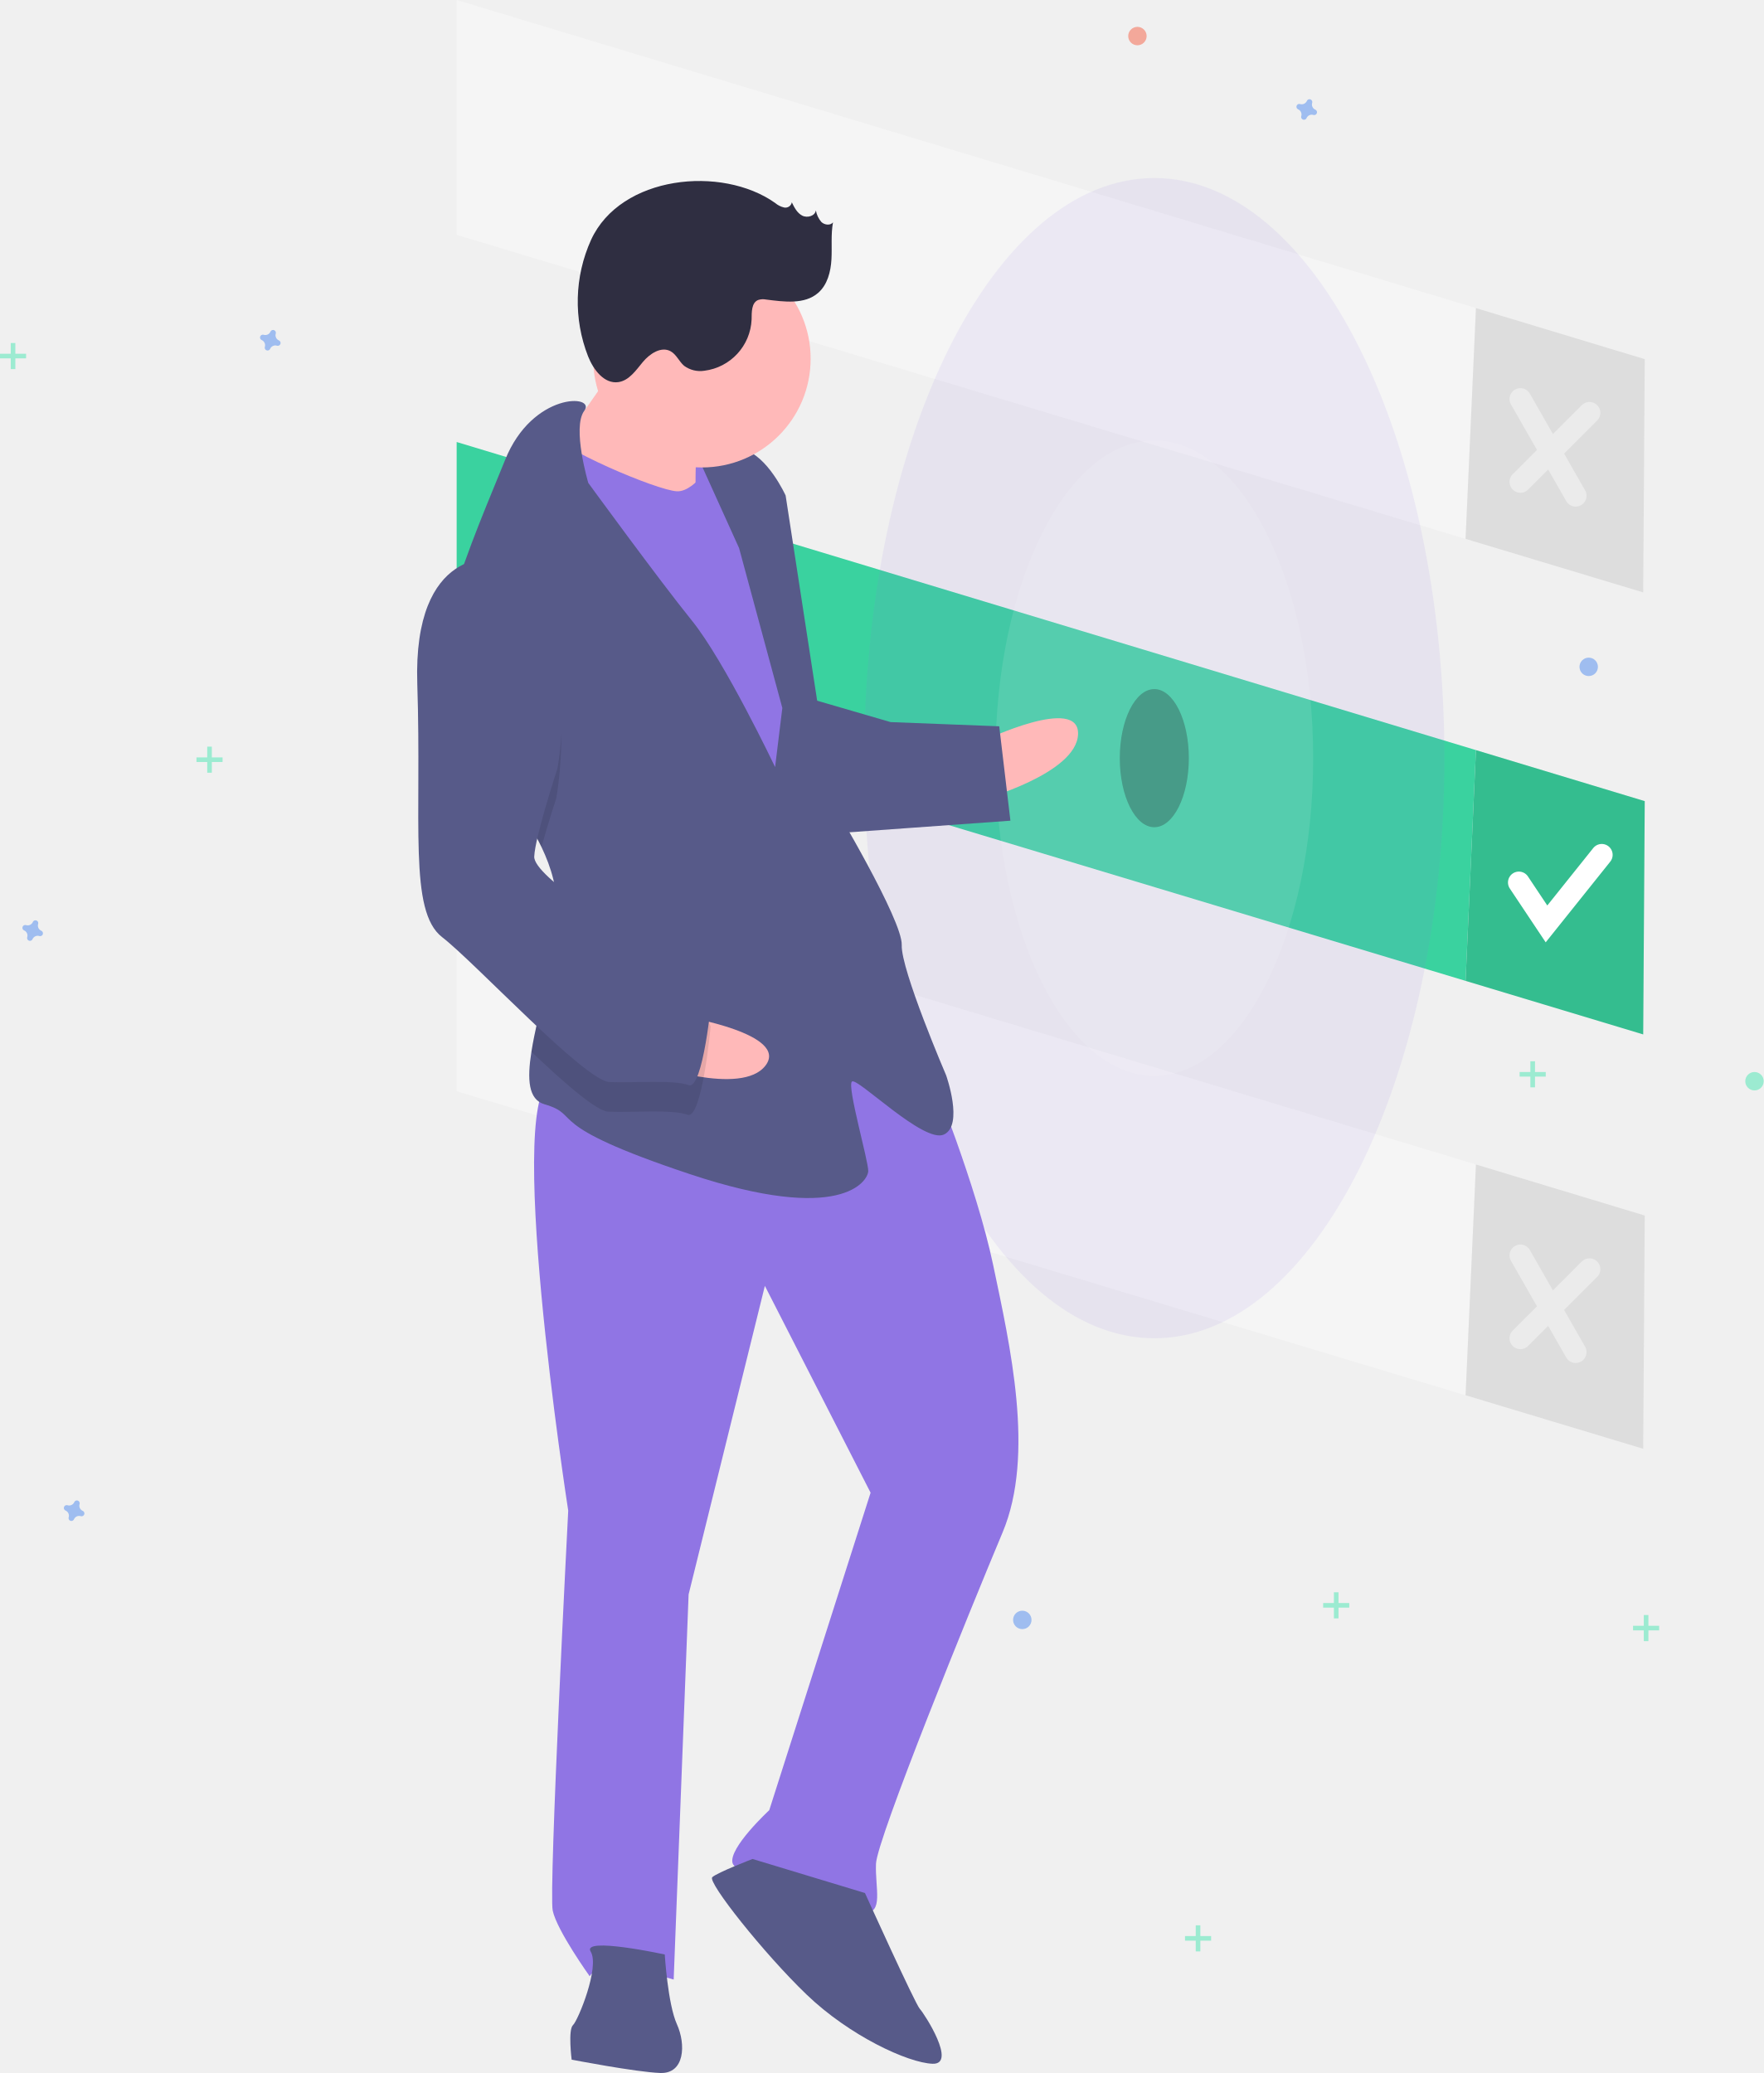
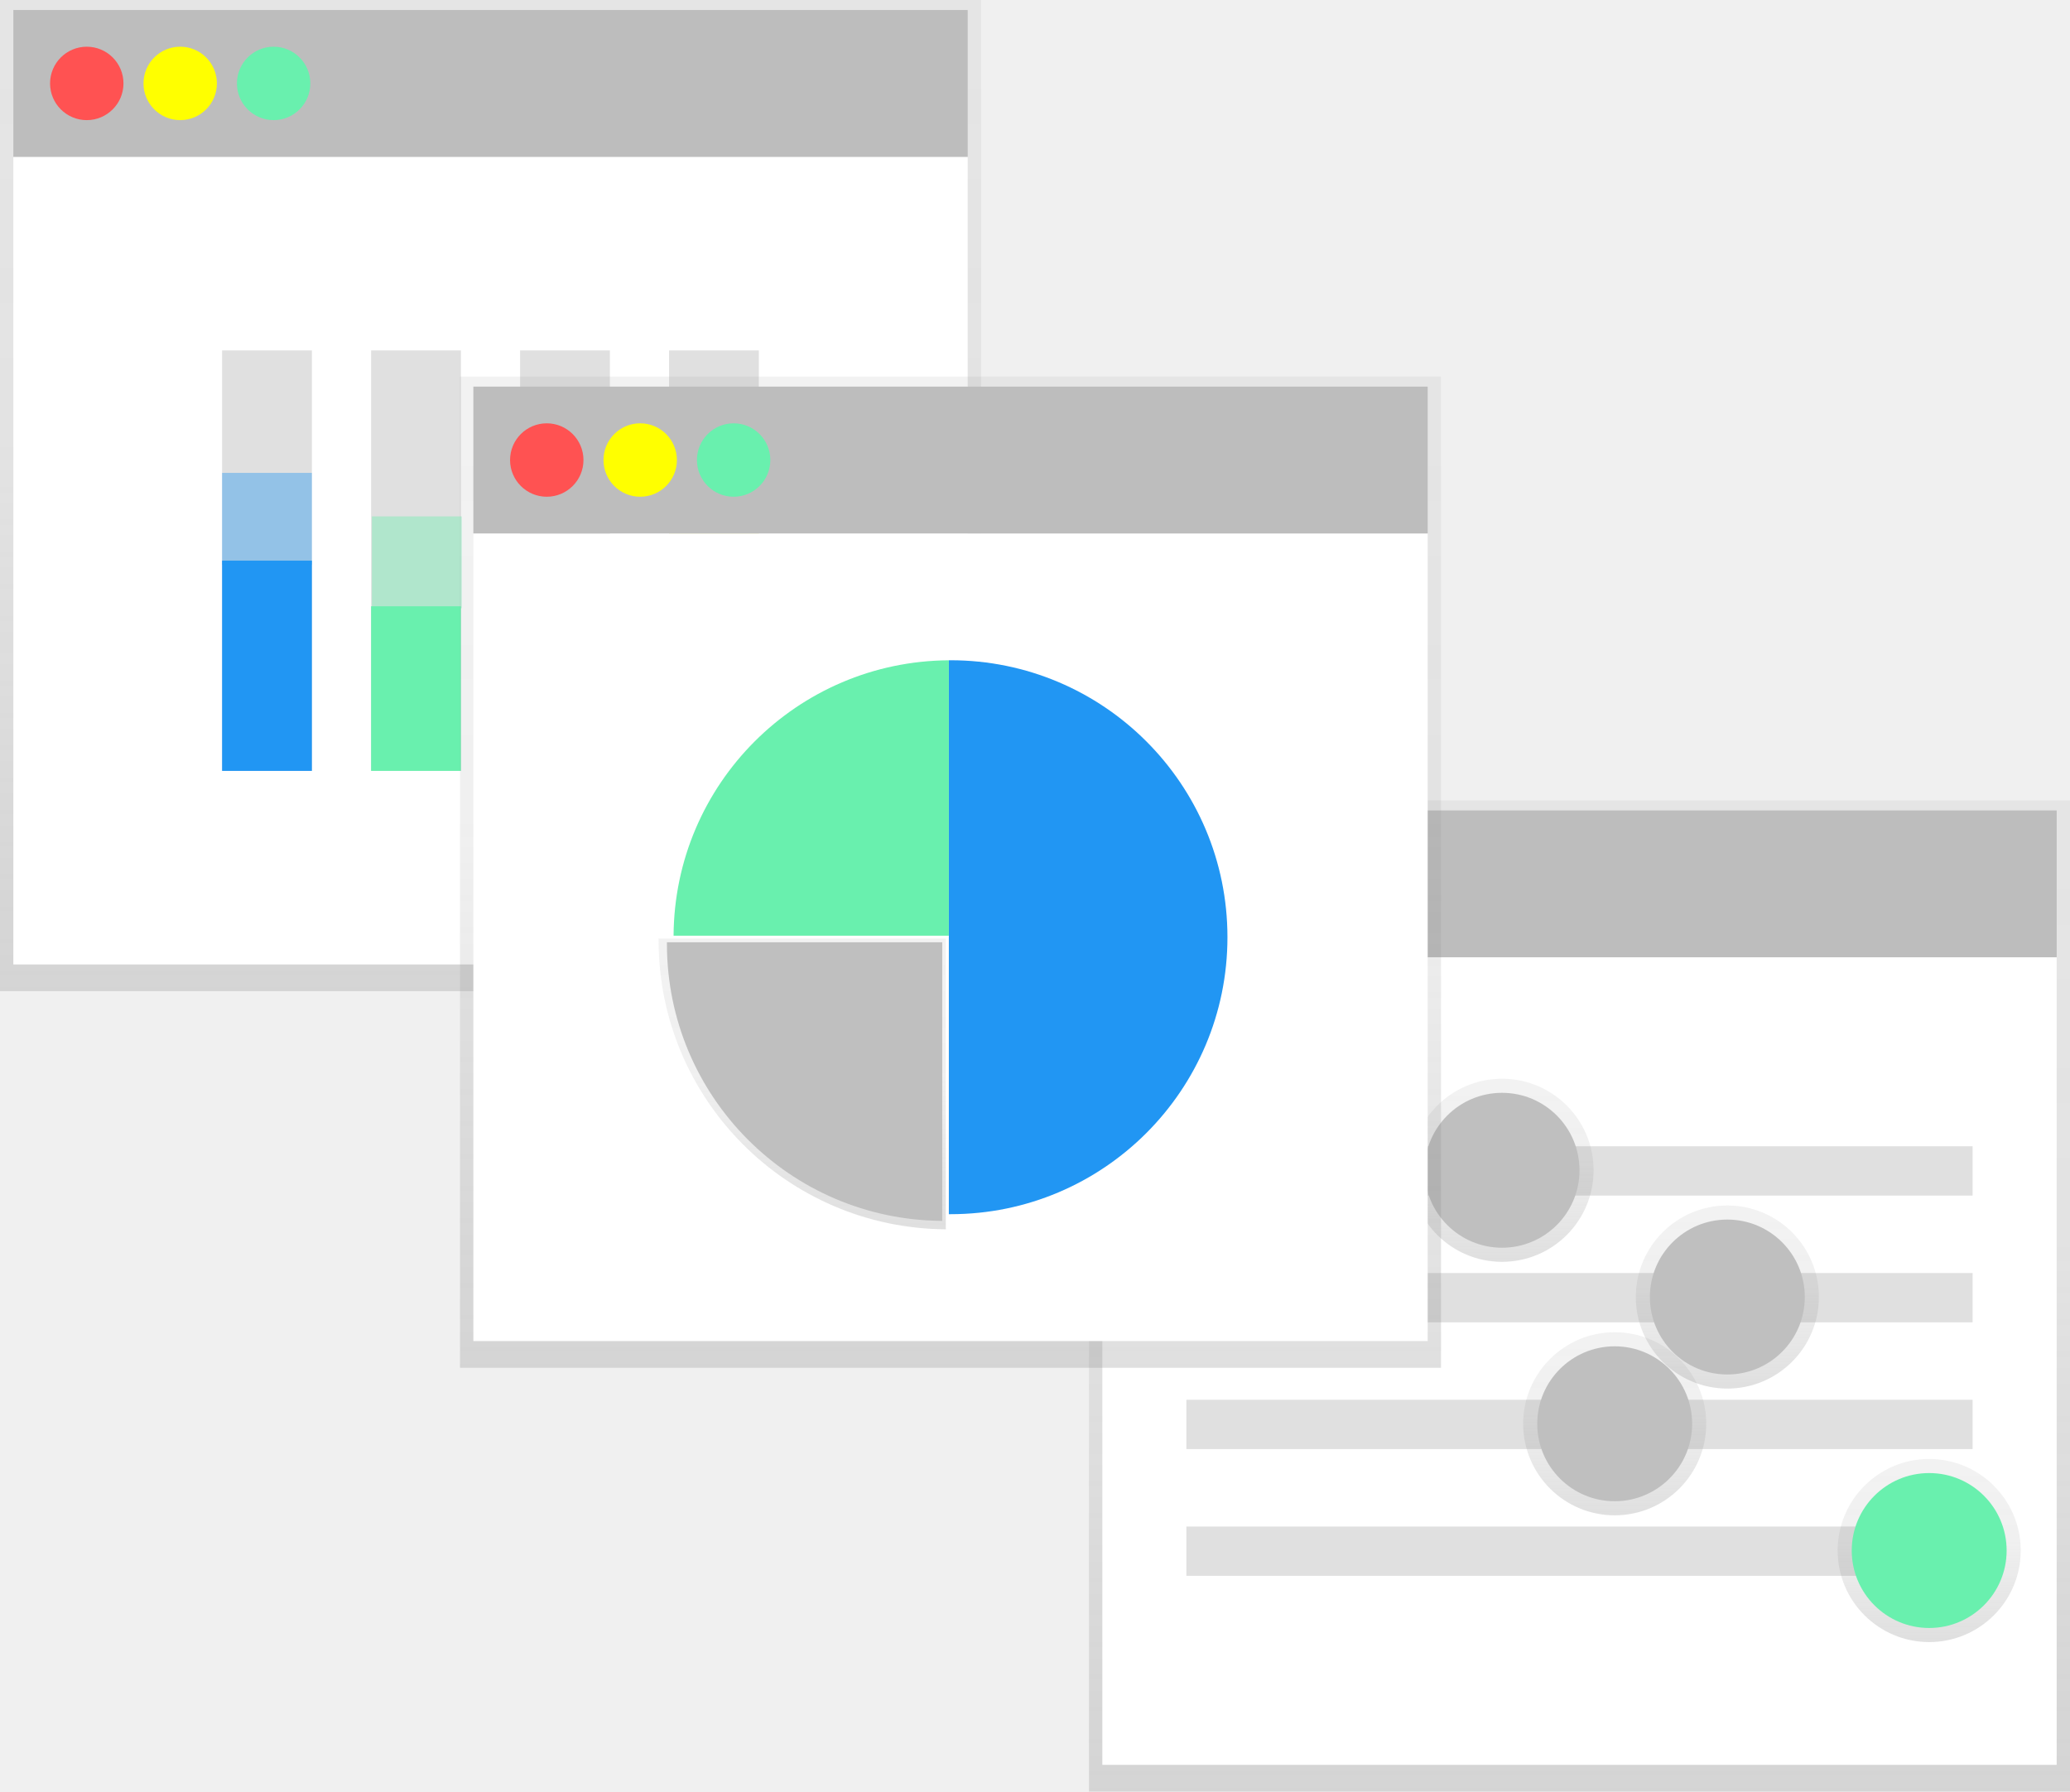
- <svg xmlns="http://www.w3.org/2000/svg" id="f9bc2a0f-651a-4336-bfd5-9ca8f57cbc4d" data-name="Layer 1" width="567" height="666.546" viewBox="0 0 567 666.546">
-   <polygon points="528.756 115.473 474.496 99.068 471.159 173.268 528.262 190.48 528.756 115.473" fill="#f5f5f5" />
-   <polygon points="146.808 0 146.808 75.501 471.159 173.268 474.496 99.068 146.808 0" fill="#f5f5f5" />
-   <polygon points="528.756 115.473 474.496 99.068 471.159 173.268 528.262 190.48 528.756 115.473" opacity="0.1" />
-   <polygon points="528.756 257.593 474.496 241.188 471.159 315.388 528.262 332.601 528.756 257.593" fill="#3ad29f" />
-   <polygon points="146.808 142.12 146.808 217.621 471.159 315.388 474.496 241.188 146.808 142.12" fill="#3ad29f" />
-   <polygon points="528.756 257.593 474.496 241.188 471.159 315.388 528.262 332.601 528.756 257.593" opacity="0.1" />
-   <polyline points="488.291 283.747 497.174 297.07 514.939 274.864" fill="none" stroke="#fff" stroke-linecap="round" stroke-miterlimit="10" stroke-width="7" />
+ <svg xmlns="http://www.w3.org/2000/svg" xmlns:xlink="http://www.w3.org/1999/xlink" id="67a4f64e-69c0-4cc3-8ffa-07c365bcaba2" data-name="Layer 1" width="882" height="763.27" viewBox="0 0 882 763.27">
+   <defs>
+     <linearGradient id="c5381c32-26b1-4c20-8943-962bf6473205" x1="673" y1="763.27" x2="673" y2="341" gradientUnits="userSpaceOnUse">
+       <stop offset="0" stop-color="gray" stop-opacity="0.25" />
+       <stop offset="0.54" stop-color="gray" stop-opacity="0.12" />
+       <stop offset="1" stop-color="gray" stop-opacity="0.1" />
+     </linearGradient>
+     <linearGradient id="c988871c-32eb-4f1a-8e94-f249f90262fa" x1="640" y1="537.58" x2="640" y2="459.58" xlink:href="#c5381c32-26b1-4c20-8943-962bf6473205" />
+     <linearGradient id="df5bfa86-5197-4bf7-9251-7f88e7557637" x1="736" y1="591.58" x2="736" y2="513.58" xlink:href="#c5381c32-26b1-4c20-8943-962bf6473205" />
+     <linearGradient id="676dcb08-daf3-4740-8363-ed38ae60e592" x1="688" y1="645.58" x2="688" y2="567.58" xlink:href="#c5381c32-26b1-4c20-8943-962bf6473205" />
+     <linearGradient id="c1b2fb2f-3bf9-42d9-abce-467458496684" x1="822" y1="699.58" x2="822" y2="621.58" xlink:href="#c5381c32-26b1-4c20-8943-962bf6473205" />
+     <linearGradient id="427b5ff1-45bb-4b7d-bbf3-3c1f820a6726" x1="209" y1="422.27" x2="209" y2="0" xlink:href="#c5381c32-26b1-4c20-8943-962bf6473205" />
+     <linearGradient id="3132b3fa-8f3b-4ccd-b73b-cd5580cb890d" x1="405" y1="582.71" x2="405" y2="160.45" xlink:href="#c5381c32-26b1-4c20-8943-962bf6473205" />
+     <linearGradient id="8d22b5b0-1fad-4d01-a1bc-1d84c178db01" x1="500.8" y1="592.09" x2="500.8" y2="468.22" xlink:href="#c5381c32-26b1-4c20-8943-962bf6473205" />
+   </defs>
+   <rect x="464" y="341" width="418" height="422.27" fill="url(#c5381c32-26b1-4c20-8943-962bf6473205)" />
+   <rect x="469.69" y="407.82" width="406.63" height="344.07" fill="#fff" />
+   <rect x="469.69" y="345.27" width="406.63" height="62.56" fill="#bdbdbd" />
+   <circle cx="500.97" cy="376.54" r="15.64" fill="#ff5252" />
+   <circle cx="540.78" cy="376.54" r="15.64" fill="#ff0" />
+   <circle cx="580.59" cy="376.54" r="15.64" fill="#69f0ae" />
+   <rect x="505.5" y="488.36" width="335" height="21" fill="#e0e0e0" />
+   <rect x="505.5" y="542.36" width="335" height="21" fill="#e0e0e0" />
+   <rect x="505.5" y="596.36" width="335" height="21" fill="#e0e0e0" />
+   <rect x="505.5" y="650.36" width="335" height="21" fill="#e0e0e0" />
+   <circle cx="640" cy="498.58" r="39" fill="url(#c988871c-32eb-4f1a-8e94-f249f90262fa)" />
+   <circle cx="736" cy="552.58" r="39" fill="url(#df5bfa86-5197-4bf7-9251-7f88e7557637)" />
+   <circle cx="688" cy="606.58" r="39" fill="url(#676dcb08-daf3-4740-8363-ed38ae60e592)" />
+   <circle cx="822" cy="660.58" r="39" fill="url(#c1b2fb2f-3bf9-42d9-abce-467458496684)" />
+   <circle cx="640" cy="498.58" r="33" fill="#bfbfbf" />
+   <circle cx="736" cy="552.58" r="33" fill="#bfbfbf" />
+   <circle cx="688" cy="606.58" r="33" fill="#bfbfbf" />
+   <circle cx="822" cy="660.58" r="33" fill="#69f0ae" />
+   <rect width="418" height="422.27" fill="url(#427b5ff1-45bb-4b7d-bbf3-3c1f820a6726)" />
+   <rect x="5.69" y="66.82" width="406.63" height="344.07" fill="#fff" />
+   <rect x="5.69" y="4.27" width="406.63" height="62.56" fill="#bdbdbd" />
+   <circle cx="36.97" cy="35.54" r="15.64" fill="#ff5252" />
+   <circle cx="76.78" cy="35.54" r="15.64" fill="#ff0" />
+   <circle cx="116.59" cy="35.54" r="15.64" fill="#69f0ae" />
+   <rect x="94.63" y="149.29" width="38.26" height="179.14" fill="#e0e0e0" />
+   <rect x="158.12" y="149.29" width="38.26" height="179.14" fill="#e0e0e0" />
+   <rect x="221.6" y="149.29" width="38.26" height="179.14" fill="#e0e0e0" />
+   <rect x="285.08" y="149.29" width="38.26" height="179.14" fill="#e0e0e0" />
+   <rect x="94.63" y="238.86" width="38.26" height="89.57" fill="#2196f3" />
  <g opacity="0.4">
-     <line x1="488.785" y1="128.303" x2="506.55" y2="159.392" fill="none" stroke="#fff" stroke-linecap="round" stroke-miterlimit="10" stroke-width="7" />
-     <line x1="510.991" y1="132.744" x2="488.785" y2="154.95" fill="none" stroke="#fff" stroke-linecap="round" stroke-miterlimit="10" stroke-width="7" />
+     <rect x="94.63" y="201.46" width="38.26" height="39.13" fill="#2196f3" />
  </g>
-   <polygon points="528.756 390.83 474.496 374.426 471.159 448.626 528.262 465.838 528.756 390.83" fill="#f5f5f5" />
-   <polygon points="146.808 275.358 146.808 350.859 471.159 448.626 474.496 374.426 146.808 275.358" fill="#f5f5f5" />
-   <polygon points="528.756 390.83 474.496 374.426 471.159 448.626 528.262 465.838 528.756 390.83" opacity="0.1" />
-   <g opacity="0.4">
-     <line x1="488.785" y1="403.661" x2="506.55" y2="434.749" fill="none" stroke="#fff" stroke-linecap="round" stroke-miterlimit="10" stroke-width="7" />
-     <line x1="510.991" y1="408.102" x2="488.785" y2="430.308" fill="none" stroke="#fff" stroke-linecap="round" stroke-miterlimit="10" stroke-width="7" />
-   </g>
-   <ellipse cx="371.091" cy="243.775" rx="11.103" ry="22.206" opacity="0.3" />
-   <ellipse cx="371.091" cy="243.775" rx="93.266" ry="186.533" fill="#9075e4" opacity="0.1" />
-   <ellipse cx="371.091" cy="243.775" rx="51.074" ry="102.149" fill="#fff" opacity="0.1" />
-   <g opacity="0.5">
-     <rect x="3.454" y="110.291" width="1.48" height="8.389" fill="#47e6b1" />
-     <rect x="319.954" y="227.018" width="1.48" height="8.389" transform="translate(235.4074 -206.2089) rotate(90)" fill="#47e6b1" />
-   </g>
-   <g opacity="0.5">
-     <rect x="528.454" y="519.291" width="1.48" height="8.389" fill="#47e6b1" />
-     <rect x="844.954" y="636.018" width="1.48" height="8.389" transform="translate(1169.407 -322.2089) rotate(90)" fill="#47e6b1" />
-   </g>
-   <g opacity="0.5">
-     <rect x="491.992" y="341.236" width="1.48" height="8.389" fill="#47e6b1" />
-     <rect x="808.492" y="457.964" width="1.48" height="8.389" transform="translate(954.8904 -463.8016) rotate(90)" fill="#47e6b1" />
-   </g>
-   <g opacity="0.5">
-     <rect x="428.828" y="511.978" width="1.48" height="8.389" fill="#47e6b1" />
-     <rect x="745.328" y="628.705" width="1.48" height="8.389" transform="translate(1062.467 -229.8956) rotate(90)" fill="#47e6b1" />
-   </g>
-   <g opacity="0.5">
-     <rect x="384.415" y="619.061" width="1.48" height="8.389" fill="#47e6b1" />
-     <rect x="700.915" y="735.789" width="1.48" height="8.389" transform="translate(1125.138 -78.39948) rotate(90)" fill="#47e6b1" />
-   </g>
-   <g opacity="0.5">
-     <rect x="66.619" y="240.074" width="1.48" height="8.389" fill="#47e6b1" />
-     <rect x="383.119" y="356.802" width="1.48" height="8.389" transform="translate(428.3551 -139.5901) rotate(90)" fill="#47e6b1" />
-   </g>
-   <path d="M406.16,226.182a1.813,1.813,0,0,1-1.01-2.192.872.872,0,0,0,.039-.201h0a.909.909,0,0,0-1.634-.603h0a.871.871,0,0,0-.101.179,1.813,1.813,0,0,1-2.192,1.01.871.871,0,0,0-.201-.039h0a.909.909,0,0,0-.603,1.634h0a.872.872,0,0,0,.179.101,1.813,1.813,0,0,1,1.01,2.192.872.872,0,0,0-.039.201h0a.909.909,0,0,0,1.634.603h0a.872.872,0,0,0,.101-.179,1.813,1.813,0,0,1,2.192-1.01.872.872,0,0,0,.201.039h0a.909.909,0,0,0,.603-1.634h0A.872.872,0,0,0,406.16,226.182Z" transform="translate(-316.5 -116.7272)" fill="#4d8af0" opacity="0.5" />
-   <path d="M739.352,151.989a1.813,1.813,0,0,1-1.01-2.192.872.872,0,0,0,.039-.201h0a.909.909,0,0,0-1.634-.603h0a.872.872,0,0,0-.101.179,1.813,1.813,0,0,1-2.192,1.01.872.872,0,0,0-.201-.039h0a.909.909,0,0,0-.603,1.634h0a.871.871,0,0,0,.179.101,1.813,1.813,0,0,1,1.01,2.192.871.871,0,0,0-.039.201h0a.909.909,0,0,0,1.634.603h0a.872.872,0,0,0,.101-.179,1.813,1.813,0,0,1,2.192-1.01.871.871,0,0,0,.201.039h0a.909.909,0,0,0,.603-1.634h0A.872.872,0,0,0,739.352,151.989Z" transform="translate(-316.5 -116.7272)" fill="#4d8af0" opacity="0.5" />
-   <path d="M329.77,415.997a1.813,1.813,0,0,1-1.01-2.192.871.871,0,0,0,.039-.201h0a.909.909,0,0,0-1.634-.603h0a.871.871,0,0,0-.101.179,1.813,1.813,0,0,1-2.192,1.01.872.872,0,0,0-.201-.039h0a.909.909,0,0,0-.603,1.634h0a.871.871,0,0,0,.179.101,1.813,1.813,0,0,1,1.01,2.192.872.872,0,0,0-.039.201h0a.909.909,0,0,0,1.634.603h0a.871.871,0,0,0,.101-.179,1.813,1.813,0,0,1,2.192-1.01.872.872,0,0,0,.201.039h0a.909.909,0,0,0,.603-1.634h0A.871.871,0,0,0,329.77,415.997Z" transform="translate(-316.5 -116.7272)" fill="#4d8af0" opacity="0.5" />
-   <path d="M343.093,602.529a1.813,1.813,0,0,1-1.01-2.192.871.871,0,0,0,.039-.201h0a.909.909,0,0,0-1.634-.603h0a.871.871,0,0,0-.101.179,1.813,1.813,0,0,1-2.192,1.01.872.872,0,0,0-.201-.039h0a.909.909,0,0,0-.603,1.634h0a.871.871,0,0,0,.179.101,1.813,1.813,0,0,1,1.01,2.192.872.872,0,0,0-.039.201h0a.909.909,0,0,0,1.634.603h0a.871.871,0,0,0,.101-.179,1.813,1.813,0,0,1,2.192-1.01.871.871,0,0,0,.201.039h0A.909.909,0,0,0,343.272,602.63h0A.871.871,0,0,0,343.093,602.529Z" transform="translate(-316.5 -116.7272)" fill="#4d8af0" opacity="0.5" />
-   <circle cx="248.71" cy="134.471" r="2.961" fill="#f55f44" opacity="0.5" />
-   <circle cx="328.653" cy="520.86" r="2.961" fill="#4d8af0" opacity="0.5" />
-   <circle cx="510.744" cy="214.414" r="2.961" fill="#4d8af0" opacity="0.5" />
-   <circle cx="564.039" cy="347.651" r="2.961" fill="#47e6b1" opacity="0.5" />
-   <circle cx="365.663" cy="11.597" r="2.961" fill="#f55f44" opacity="0.5" />
-   <rect x="531.968" y="255.181" width="22.242" height="28.597" transform="translate(758.8281 443.0737) rotate(-177.7793)" fill="#9075e4" />
-   <path d="M632.79,354.839s30.779-14.706,30.286-2.005S632.051,373.89,632.051,373.89Z" transform="translate(-316.5 -116.7272)" fill="#ffb9b9" />
-   <path d="M615.903,462.3s14.521,35.542,19.886,61.189,13.536,60.942,3.026,85.974-40.392,98.599-40.7,106.537,2.559,15.999-3.791,15.752-40.907-11.126-42.31-15.95,11.79-17.032,11.79-17.032l32.577-102.082L562.393,530.182l-24.516,99.215-4.802,123.828s-23.567-7.274-26.988-1.047c0,0-10.559-14.719-11.9-21.131s4.987-128.591,4.987-128.591-21.632-139.163-4.169-138.486S580.867,422.783,615.903,462.3Z" transform="translate(-316.5 -116.7272)" fill="#9075e4" />
-   <path d="M594.571,725.401s16.109,35.603,17.635,37.252,12.023,17.955,4.085,17.648-26.68-8.984-40.476-22.239-31.984-36.219-30.335-37.745,12.947-5.858,12.947-5.858Z" transform="translate(-316.5 -116.7272)" fill="#575a89" />
-   <path d="M530.208,745.164s.972,15.937,3.901,22.41,2.559,15.999-5.378,15.691-28.453-4.283-28.453-4.283-1.218-9.587.431-11.113,8.676-18.743,5.686-23.628S530.208,745.164,530.208,745.164Z" transform="translate(-316.5 -116.7272)" fill="#575a89" />
-   <path d="M518.464,227.981s-16.922,26.373-23.518,32.477,11.962,19.543,11.962,19.543l33.215,4.468s-.418-30.225,1.293-33.338S518.464,227.981,518.464,227.981Z" transform="translate(-316.5 -116.7272)" fill="#ffb9b9" />
-   <path d="M547.335,262.49s-6.843,12.454-13.193,12.208-39.196-14.239-40.599-19.064-10.88,34.557-10.88,34.557L563.035,431.631l19.605-13.549-9.499-83.045-7.802-44.821Z" transform="translate(-316.5 -116.7272)" fill="#9075e4" />
-   <path d="M490.579,389.073c3.206,6.707,5.208,13.7,4.931,20.86-.012.318-.025.635-.053.952-.761,14.693-6.173,31.686-8.115,44.044-1.409,8.865-1.008,15.336,4.18,16.856,12.577,3.668-1.834,6.289,46.826,22.485s57.152,2.216,57.275-.959-6.891-27.296-5.242-28.822,23.074,19.974,29.548,17.045.739-19.051.739-19.051-14.583-33.954-14.275-41.892-22.089-45.375-22.089-45.375L569.068,276.052s-5.858-12.947-13.734-14.842-14.411,2.621-14.411,2.621L554.103,292.961l13.905,51.417-2.326,18.989s-16.17-34.016-26.791-47.147-33.264-44.218-33.264-44.218-5.286-17.837-1.296-23.168c3.991-5.346-16.647-6.147-25.446,15.771C474.222,276.221,466.65,293.544,461.907,309.673c-4.227,14.289-6.223,27.646-2.036,35.281C466.271,356.618,482.371,371.949,490.579,389.073Z" transform="translate(-316.5 -116.7272)" fill="#575a89" />
-   <path d="M459.871,344.954c6.4,11.664,22.5,26.995,30.708,44.119,2.144-7.723,4.759-15.715,4.759-15.715s10.031-53.669-19.64-67.539a19.858,19.858,0,0,0-13.791,3.853C457.68,323.962,455.683,337.319,459.871,344.954Z" transform="translate(-316.5 -116.7272)" opacity="0.1" />
-   <path d="M577.657,341.572l25.154,7.335,34.926,1.354,3.593,30.348-57.398,4.134S569.596,344.439,577.657,341.572Z" transform="translate(-316.5 -116.7272)" fill="#575a89" />
-   <path d="M536.639,443.612s33.652,5.583,25.971,15.71-37.492-.52-37.492-.52Z" transform="translate(-316.5 -116.7272)" fill="#ffb9b9" />
-   <path d="M495.456,410.885c-.761,14.693-6.173,31.686-8.115,44.044,10.72,10.146,20.914,19.095,24.756,19.244,7.938.308,20.7-.787,25.401.985s7.458-28.33,7.458-28.33-2.806-9.648-15.321-14.904C521.187,428.371,504.994,418.728,495.456,410.885Z" transform="translate(-316.5 -116.7272)" opacity="0.1" />
-   <path d="M476.067,296.294s-26.865-4.222-25.414,40.353-2.832,73.027,7.973,81.396,45.903,46.298,53.84,46.606,20.7-.787,25.401.985,7.458-28.33,7.458-28.33-2.806-9.648-15.321-14.904-42.002-23.888-41.756-30.238,7.458-28.33,7.458-28.33S505.738,310.164,476.067,296.294Z" transform="translate(-316.5 -116.7272)" fill="#575a89" />
-   <circle cx="225.654" cy="115.353" r="34.952" fill="#ffb9b9" />
-   <path d="M565.689,181.983a6.749,6.749,0,0,0,2.939,1.475,2.097,2.097,0,0,0,2.43-1.683c.8,1.658,1.702,3.426,3.335,4.277s4.157.137,4.393-1.689a7.706,7.706,0,0,0,1.774,3.744c1.013.966,2.85,1.21,3.734.125-.715,3.907-.274,7.926-.498,11.892s-1.282,8.171-4.278,10.778c-4.37,3.803-10.941,2.865-16.689,2.144a5.066,5.066,0,0,0-2.615.143c-2.152.917-2.055,3.913-2.084,6.252a17.373,17.373,0,0,1-15.212,16.497,8.709,8.709,0,0,1-6.472-1.58c-1.632-1.383-2.466-3.638-4.336-4.677-3.042-1.69-6.732.775-8.956,3.452s-4.416,5.969-7.862,6.459c-4.557.648-8.028-3.996-9.73-8.272A48.223,48.223,0,0,1,506.518,193.851C516.033,173.11,548.536,169.829,565.689,181.983Z" transform="translate(-316.5 -116.7272)" fill="#2f2e41" />
+   <rect x="158.47" y="220" width="38.26" height="39.13" fill="#69f0ae" opacity="0.4" />
+   <rect x="285.1" y="222.05" width="38.26" height="39.13" fill="#ff0" opacity="0.4" />
+   <rect x="158.12" y="258.3" width="38.26" height="70.12" fill="#69f0ae" />
+   <rect x="221.6" y="225.81" width="38.26" height="102.62" fill="#bfbfbf" />
+   <rect x="221.6" y="190.16" width="38.26" height="35.65" fill="#bfbfbf" opacity="0.4" />
+   <rect x="285.08" y="261.47" width="38.26" height="66.96" fill="#ff0" />
+   <rect x="196" y="160.45" width="418" height="422.27" fill="url(#3132b3fa-8f3b-4ccd-b73b-cd5580cb890d)" />
+   <rect x="201.69" y="227.27" width="406.63" height="344.07" fill="#fff" />
+   <rect x="201.69" y="164.71" width="406.63" height="62.56" fill="#bdbdbd" />
+   <circle cx="232.97" cy="195.99" r="15.64" fill="#ff5252" />
+   <circle cx="272.78" cy="195.99" r="15.64" fill="#ff0" />
+   <circle cx="312.59" cy="195.99" r="15.64" fill="#69f0ae" />
+   <path d="M564,349.66l-.71,0v236l.71,0a118,118,0,0,0,0-236Z" transform="translate(-159 -68.37)" fill="#2196f3" />
+   <path d="M563.29,349.68A118,118,0,0,0,446,467H563.29Z" transform="translate(-159 -68.37)" fill="#69f0ae" />
+   <path d="M439.61,468.22c0,.25,0,.49,0,.74A123.14,123.14,0,0,0,562,592.09V468.22Z" transform="translate(-159 -68.37)" fill="url(#8d22b5b0-1fad-4d01-a1bc-1d84c178db01)" />
+   <path d="M443.17,469.8c0,.24,0,.47,0,.71a118,118,0,0,0,117.3,118V469.8Z" transform="translate(-159 -68.37)" fill="#bfbfbf" />
</svg>
